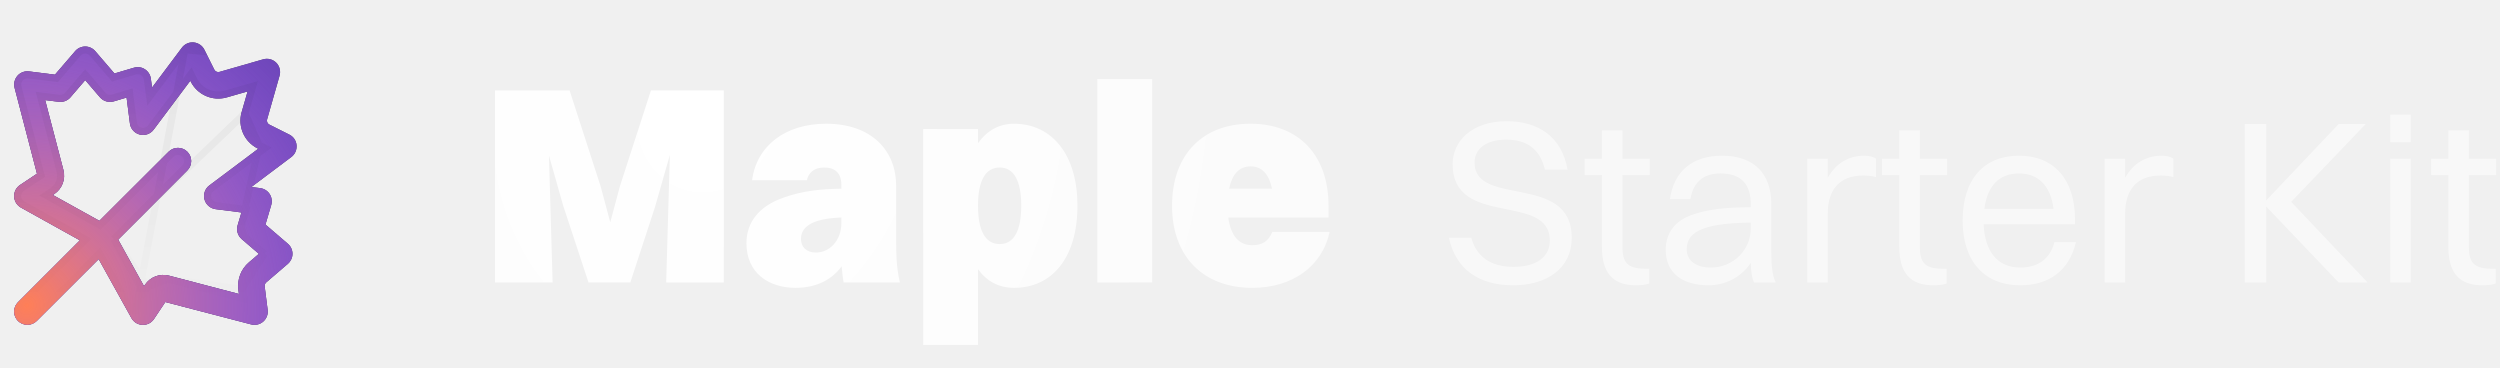
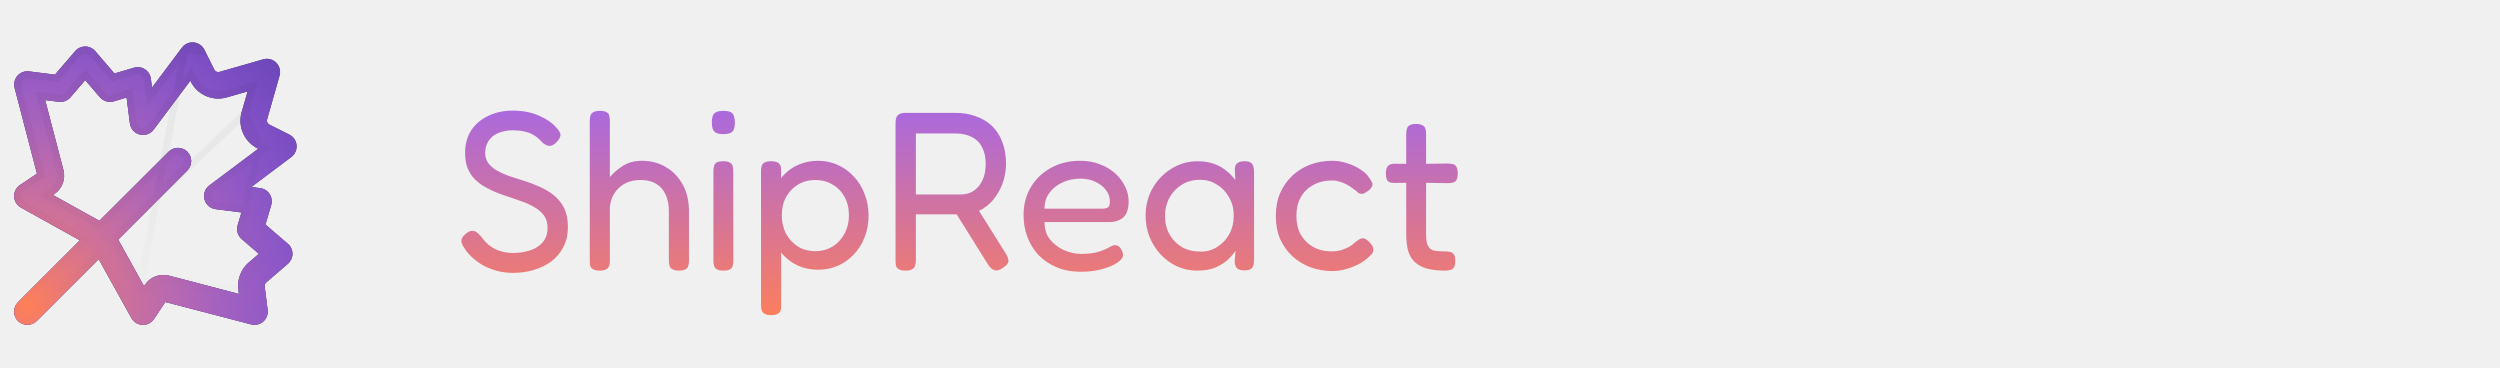
<svg xmlns="http://www.w3.org/2000/svg" width="177" height="26" viewBox="0 0 177 26" fill="none">
  <path d="M14.47 3.52C14.325 3.231 14.04 3.036 13.716 3.004C13.392 2.973 13.076 3.114 12.88 3.375L10.763 6.203L10.681 5.574C10.646 5.301 10.494 5.059 10.263 4.907C10.033 4.754 9.748 4.715 9.486 4.793L8.103 5.203L6.744 3.621C6.564 3.414 6.306 3.293 6.033 3.293C5.76 3.293 5.498 3.414 5.322 3.621L3.892 5.285L2.057 5.055C1.748 5.016 1.439 5.133 1.236 5.367C1.033 5.602 0.955 5.918 1.033 6.219L2.619 12.297L1.42 13.098C1.146 13.277 0.99 13.59 1.002 13.914C1.014 14.238 1.197 14.535 1.482 14.695L5.658 17.015L1.275 21.398C0.908 21.765 0.908 22.359 1.275 22.722C1.643 23.085 2.236 23.089 2.6 22.722L6.986 18.343L9.306 22.519C9.466 22.804 9.759 22.988 10.087 22.999C10.415 23.011 10.724 22.855 10.904 22.581L11.704 21.382L17.782 22.968C18.083 23.046 18.403 22.972 18.638 22.765C18.872 22.558 18.989 22.253 18.95 21.945L18.739 20.273C18.728 20.168 18.767 20.066 18.845 19.996L20.38 18.679C20.587 18.5 20.708 18.242 20.708 17.968C20.708 17.695 20.587 17.433 20.38 17.258L18.794 15.898L19.204 14.515C19.282 14.25 19.239 13.969 19.091 13.738C18.942 13.508 18.696 13.355 18.423 13.32L17.798 13.238L20.626 11.117C20.888 10.922 21.024 10.605 20.997 10.281C20.97 9.957 20.774 9.672 20.481 9.527L19.071 8.82C18.939 8.754 18.868 8.598 18.911 8.453L19.794 5.36C19.888 5.032 19.798 4.68 19.556 4.438C19.314 4.196 18.962 4.106 18.634 4.2L15.54 5.09C15.396 5.133 15.243 5.063 15.173 4.93L14.47 3.52ZM8.365 16.965L13.263 12.066C13.63 11.699 13.63 11.105 13.263 10.742C12.896 10.379 12.302 10.375 11.939 10.742L7.037 15.636L3.74 13.805L3.846 13.734C4.4 13.363 4.658 12.684 4.49 12.039L3.197 7.086L4.162 7.207C4.474 7.246 4.787 7.125 4.99 6.887L6.033 5.672L7.076 6.887C7.318 7.168 7.701 7.281 8.056 7.176L8.962 6.906L9.197 8.734C9.244 9.113 9.517 9.426 9.888 9.524C10.259 9.621 10.65 9.484 10.877 9.18L13.474 5.715L13.501 5.77C13.97 6.711 15.044 7.184 16.056 6.895L17.529 6.473L17.107 7.945C16.818 8.957 17.29 10.031 18.232 10.504L18.286 10.531L14.822 13.129C14.517 13.359 14.38 13.75 14.478 14.117C14.575 14.484 14.888 14.758 15.267 14.808L17.095 15.043L16.825 15.949C16.72 16.304 16.833 16.687 17.114 16.929L18.329 17.972L17.622 18.578C17.064 19.054 16.782 19.781 16.876 20.511L16.915 20.812L11.962 19.515C11.318 19.347 10.638 19.605 10.267 20.16L10.197 20.265L8.365 16.965Z" fill="#0D001D" />
-   <path d="M14.47 3.52C14.325 3.231 14.04 3.036 13.716 3.004C13.392 2.973 13.076 3.114 12.88 3.375L10.763 6.203L10.681 5.574C10.646 5.301 10.494 5.059 10.263 4.907C10.033 4.754 9.748 4.715 9.486 4.793L8.103 5.203L6.744 3.621C6.564 3.414 6.306 3.293 6.033 3.293C5.76 3.293 5.498 3.414 5.322 3.621L3.892 5.285L2.057 5.055C1.748 5.016 1.439 5.133 1.236 5.367C1.033 5.602 0.955 5.918 1.033 6.219L2.619 12.297L1.42 13.098C1.146 13.277 0.99 13.59 1.002 13.914C1.014 14.238 1.197 14.535 1.482 14.695L5.658 17.015L1.275 21.398C0.908 21.765 0.908 22.359 1.275 22.722C1.643 23.085 2.236 23.089 2.6 22.722L6.986 18.343L9.306 22.519C9.466 22.804 9.759 22.988 10.087 22.999C10.415 23.011 10.724 22.855 10.904 22.581L11.704 21.382L17.782 22.968C18.083 23.046 18.403 22.972 18.638 22.765C18.872 22.558 18.989 22.253 18.95 21.945L18.739 20.273C18.728 20.168 18.767 20.066 18.845 19.996L20.38 18.679C20.587 18.5 20.708 18.242 20.708 17.968C20.708 17.695 20.587 17.433 20.38 17.258L18.794 15.898L19.204 14.515C19.282 14.25 19.239 13.969 19.091 13.738C18.942 13.508 18.696 13.355 18.423 13.32L17.798 13.238L20.626 11.117C20.888 10.922 21.024 10.605 20.997 10.281C20.97 9.957 20.774 9.672 20.481 9.527L19.071 8.82C18.939 8.754 18.868 8.598 18.911 8.453L19.794 5.36C19.888 5.032 19.798 4.68 19.556 4.438C19.314 4.196 18.962 4.106 18.634 4.2L15.54 5.09C15.396 5.133 15.243 5.063 15.173 4.93L14.47 3.52ZM8.365 16.965L13.263 12.066C13.63 11.699 13.63 11.105 13.263 10.742C12.896 10.379 12.302 10.375 11.939 10.742L7.037 15.636L3.74 13.805L3.846 13.734C4.4 13.363 4.658 12.684 4.49 12.039L3.197 7.086L4.162 7.207C4.474 7.246 4.787 7.125 4.99 6.887L6.033 5.672L7.076 6.887C7.318 7.168 7.701 7.281 8.056 7.176L8.962 6.906L9.197 8.734C9.244 9.113 9.517 9.426 9.888 9.524C10.259 9.621 10.65 9.484 10.877 9.18L13.474 5.715L13.501 5.77C13.97 6.711 15.044 7.184 16.056 6.895L17.529 6.473L17.107 7.945C16.818 8.957 17.29 10.031 18.232 10.504L18.286 10.531L14.822 13.129C14.517 13.359 14.38 13.75 14.478 14.117C14.575 14.484 14.888 14.758 15.267 14.808L17.095 15.043L16.825 15.949C16.72 16.304 16.833 16.687 17.114 16.929L18.329 17.972L17.622 18.578C17.064 19.054 16.782 19.781 16.876 20.511L16.915 20.812L11.962 19.515C11.318 19.347 10.638 19.605 10.267 20.16L10.197 20.265L8.365 16.965Z" fill="url(#paint0_radial_64_2)" />
-   <path d="M14.47 3.52C14.325 3.231 14.04 3.036 13.716 3.004C13.392 2.973 13.076 3.114 12.88 3.375L10.763 6.203L10.681 5.574C10.646 5.301 10.494 5.059 10.263 4.907C10.033 4.754 9.748 4.715 9.486 4.793L8.103 5.203L6.744 3.621C6.564 3.414 6.306 3.293 6.033 3.293C5.76 3.293 5.498 3.414 5.322 3.621L3.892 5.285L2.057 5.055C1.748 5.016 1.439 5.133 1.236 5.367C1.033 5.602 0.955 5.918 1.033 6.219L2.619 12.297L1.42 13.098C1.146 13.277 0.99 13.59 1.002 13.914C1.014 14.238 1.197 14.535 1.482 14.695L5.658 17.015L1.275 21.398C0.908 21.765 0.908 22.359 1.275 22.722C1.643 23.085 2.236 23.089 2.6 22.722L6.986 18.343L9.306 22.519C9.466 22.804 9.759 22.988 10.087 22.999C10.415 23.011 10.724 22.855 10.904 22.581L11.704 21.382L17.782 22.968C18.083 23.046 18.403 22.972 18.638 22.765C18.872 22.558 18.989 22.253 18.95 21.945L18.739 20.273C18.728 20.168 18.767 20.066 18.845 19.996L20.38 18.679C20.587 18.5 20.708 18.242 20.708 17.968C20.708 17.695 20.587 17.433 20.38 17.258L18.794 15.898L19.204 14.515C19.282 14.25 19.239 13.969 19.091 13.738C18.942 13.508 18.696 13.355 18.423 13.32L17.798 13.238L20.626 11.117C20.888 10.922 21.024 10.605 20.997 10.281C20.97 9.957 20.774 9.672 20.481 9.527L19.071 8.82C18.939 8.754 18.868 8.598 18.911 8.453L19.794 5.36C19.888 5.032 19.798 4.68 19.556 4.438C19.314 4.196 18.962 4.106 18.634 4.2L15.54 5.09C15.396 5.133 15.243 5.063 15.173 4.93L14.47 3.52ZM8.365 16.965L13.263 12.066C13.63 11.699 13.63 11.105 13.263 10.742C12.896 10.379 12.302 10.375 11.939 10.742L7.037 15.636L3.74 13.805L3.846 13.734C4.4 13.363 4.658 12.684 4.49 12.039L3.197 7.086L4.162 7.207C4.474 7.246 4.787 7.125 4.99 6.887L6.033 5.672L7.076 6.887C7.318 7.168 7.701 7.281 8.056 7.176L8.962 6.906L9.197 8.734C9.244 9.113 9.517 9.426 9.888 9.524C10.259 9.621 10.65 9.484 10.877 9.18L13.474 5.715L13.501 5.77C13.97 6.711 15.044 7.184 16.056 6.895L17.529 6.473L17.107 7.945C16.818 8.957 17.29 10.031 18.232 10.504L18.286 10.531L14.822 13.129C14.517 13.359 14.38 13.75 14.478 14.117C14.575 14.484 14.888 14.758 15.267 14.808L17.095 15.043L16.825 15.949C16.72 16.304 16.833 16.687 17.114 16.929L18.329 17.972L17.622 18.578C17.064 19.054 16.782 19.781 16.876 20.511L16.915 20.812L11.962 19.515C11.318 19.347 10.638 19.605 10.267 20.16L10.197 20.265L8.365 16.965Z" fill="url(#paint1_radial_64_2)" />
-   <path d="M13.081 3.525L13.08 3.525L10.963 6.353L10.595 6.845L10.515 6.236L10.433 5.607L10.433 5.606C10.407 5.406 10.296 5.228 10.125 5.115C9.958 5.005 9.75 4.975 9.557 5.033L9.557 5.033L8.174 5.443L8.019 5.489L7.914 5.366L6.555 3.785C6.555 3.785 6.555 3.785 6.555 3.785C6.421 3.631 6.231 3.543 6.033 3.543C5.833 3.543 5.641 3.632 5.513 3.783L5.512 3.784L5.512 3.784L4.082 5.448L3.995 5.55L3.861 5.533L2.025 5.303L2.025 5.303C1.799 5.274 1.573 5.36 1.425 5.531C1.274 5.705 1.218 5.937 1.275 6.156C1.275 6.156 1.275 6.156 1.275 6.156L2.861 12.234L2.906 12.406L2.758 12.505L1.559 13.305L1.557 13.306C1.359 13.437 1.243 13.666 1.252 13.905C1.26 14.14 1.394 14.358 1.604 14.477C1.605 14.477 1.605 14.477 1.605 14.477L5.779 16.797L6.069 16.958L5.835 17.192L1.452 21.575C1.182 21.845 1.183 22.279 1.451 22.544C1.723 22.813 2.158 22.813 2.422 22.546L2.423 22.545L6.809 18.166L7.044 17.933L7.205 18.222L9.524 22.396C9.524 22.397 9.524 22.397 9.524 22.397L13.081 3.525ZM13.081 3.525C13.224 3.333 13.455 3.23 13.692 3.253C13.931 3.276 14.14 3.42 14.246 3.631L13.081 3.525ZM8.055 16.921L8.188 16.788L13.086 11.89C13.356 11.62 13.355 11.185 13.087 10.92C12.816 10.651 12.38 10.652 12.117 10.918L12.116 10.919L7.213 15.813L7.08 15.947L6.915 15.855L3.619 14.023L3.26 13.824L3.601 13.597L3.707 13.526C4.173 13.214 4.389 12.644 4.248 12.102L2.955 7.149L2.862 6.792L3.228 6.838L4.193 6.959C4.193 6.959 4.193 6.959 4.193 6.959C4.422 6.988 4.652 6.899 4.8 6.725L4.8 6.724L5.843 5.509L6.033 5.288L6.223 5.509L7.265 6.724C7.265 6.724 7.265 6.724 7.266 6.724C7.444 6.931 7.725 7.014 7.985 6.936C7.985 6.936 7.985 6.936 7.985 6.936L8.891 6.667L9.173 6.583L9.21 6.875L9.445 8.703L9.445 8.704C9.479 8.981 9.679 9.21 9.952 9.282C10.225 9.354 10.511 9.253 10.676 9.031L10.676 9.03L13.274 5.565L13.517 5.241L13.698 5.603L13.725 5.658L13.725 5.658C14.14 6.492 15.091 6.91 15.987 6.654L17.46 6.233L17.893 6.108L17.769 6.542L17.347 8.014L8.055 16.921ZM8.055 16.921L8.146 17.086L9.978 20.387L10.177 20.745L10.405 20.404L10.475 20.299M8.055 16.921L10.475 20.299M10.475 20.299L10.475 20.298C10.787 19.832 11.358 19.616 11.899 19.757L10.475 20.299ZM18.344 10.28L18.398 10.308L18.76 10.489L18.436 10.731L14.972 13.328C14.972 13.328 14.972 13.328 14.972 13.328C14.748 13.498 14.648 13.785 14.719 14.053C14.791 14.321 15.02 14.523 15.299 14.56C15.3 14.56 15.3 14.561 15.3 14.561L17.127 14.795L17.418 14.832L17.334 15.114L17.065 16.02L18.344 10.28ZM18.344 10.28C17.509 9.862 17.091 8.91 17.347 8.014L18.344 10.28ZM18.713 17.973L18.492 18.162L17.785 18.768L17.785 18.768C17.29 19.19 17.041 19.832 17.124 20.479L18.713 17.973ZM18.713 17.973L18.492 17.783M18.713 17.973L18.492 17.783M18.492 17.783L17.278 16.74C17.277 16.74 17.277 16.74 17.277 16.74M18.492 17.783L17.277 16.74M17.277 16.74C17.07 16.561 16.988 16.281 17.065 16.02L17.277 16.74ZM11.899 19.757L16.852 21.054L17.211 21.148L17.163 20.78L17.124 20.479L11.899 19.757Z" stroke="url(#paint2_linear_64_2)" stroke-opacity="0.05" stroke-width="0.5" />
-   <path d="M35.046 20V6.4H40.326L42.526 13.2L43.206 15.74L43.886 13.2L46.086 6.4H51.246V20H47.166L47.426 10.98L46.366 14.68L44.626 20H41.666L39.886 14.6L38.866 11.02L39.126 20H35.046ZM57.129 12.76H53.249C53.569 10.3 55.629 8.76 58.489 8.76C61.709 8.76 63.449 10.66 63.449 13.16V17.26C63.449 18.76 63.589 19.46 63.709 20H59.729C59.669 19.7 59.629 19.32 59.589 18.86C58.789 19.94 57.609 20.38 56.329 20.38C54.409 20.38 52.849 19.32 52.849 17.22C52.849 15.76 53.709 14.6 55.509 13.98C56.869 13.5 58.149 13.38 59.569 13.36V13.1C59.569 12.26 59.129 11.86 58.349 11.86C57.609 11.86 57.229 12.26 57.129 12.76ZM56.709 16.92C56.709 17.48 57.089 17.88 57.769 17.88C58.729 17.88 59.569 17.04 59.569 15.78V15.4C57.349 15.48 56.709 16.14 56.709 16.92ZM69.243 24.42H65.363V9.14H69.243V10.14C69.883 9.24 70.743 8.76 71.783 8.76C74.523 8.76 76.283 11 76.283 14.56C76.283 18.26 74.483 20.38 71.783 20.38C70.723 20.38 69.863 19.92 69.243 19.06V24.42ZM70.783 11.86C69.763 11.86 69.243 12.8 69.243 14.56C69.243 16.34 69.763 17.28 70.783 17.28C71.783 17.28 72.303 16.34 72.303 14.56C72.303 12.8 71.783 11.86 70.783 11.86ZM77.692 20V5.6H81.572V20H77.692ZM94.14 16.42C93.6 18.9 91.46 20.38 88.66 20.38C85.18 20.38 82.98 18.14 82.98 14.58C82.98 10.88 85.2 8.76 88.54 8.76C91.92 8.76 94.06 10.96 94.06 14.56V15.4H86.96C87.14 16.68 87.7 17.36 88.66 17.36C89.38 17.36 89.8 17.08 90.08 16.42H94.14ZM88.54 11.78C87.74 11.78 87.24 12.32 87.02 13.36H90.06C89.84 12.32 89.34 11.78 88.54 11.78Z" fill="url(#paint3_radial_64_2)" />
-   <path d="M104.398 11.519C104.398 14.687 111.279 12.229 111.279 16.832C111.279 18.994 109.53 20.198 107.137 20.198C104.728 20.198 103.078 19.093 102.583 16.832H104.167C104.53 18.169 105.537 18.895 107.154 18.895C108.837 18.895 109.728 18.152 109.728 17.03C109.728 13.598 102.847 16.155 102.847 11.618C102.847 10.001 104.2 8.582 106.675 8.582C108.837 8.582 110.569 9.621 110.982 12.014H109.381C109.035 10.529 108.078 9.886 106.642 9.886C105.223 9.886 104.398 10.529 104.398 11.519ZM113.416 17.476V12.393H112.195V11.239H113.416V9.226H114.868V11.239H116.799V12.393H114.868V17.476C114.868 18.532 115.182 19.026 116.469 19.026H116.766V20.066C116.601 20.148 116.238 20.198 115.825 20.198C114.192 20.198 113.416 19.323 113.416 17.476ZM119.683 14.093H118.231C118.511 12.162 119.782 11.024 121.927 11.024C124.27 11.024 125.408 12.393 125.408 14.44V17.888C125.408 18.895 125.491 19.521 125.722 20H124.187C124.022 19.654 123.973 19.142 123.956 18.614C123.214 19.72 122.026 20.198 120.97 20.198C119.155 20.198 117.934 19.357 117.934 17.69C117.934 16.485 118.594 15.611 119.881 15.182C121.069 14.786 122.273 14.687 123.956 14.671V14.473C123.956 13.053 123.296 12.278 121.795 12.278C120.541 12.278 119.864 12.971 119.683 14.093ZM119.419 17.657C119.419 18.465 120.095 18.944 121.118 18.944C122.735 18.944 123.956 17.674 123.956 16.172V15.759C120.227 15.793 119.419 16.584 119.419 17.657ZM127.954 20V11.239H129.406V12.591C130 11.519 130.94 11.024 131.996 11.024C132.343 11.024 132.656 11.107 132.821 11.239V12.542C132.574 12.46 132.26 12.427 131.914 12.427C130.165 12.427 129.406 13.515 129.406 15.1V20H127.954ZM134.472 17.476V12.393H133.251V11.239H134.472V9.226H135.924V11.239H137.854V12.393H135.924V17.476C135.924 18.532 136.237 19.026 137.524 19.026H137.821V20.066C137.656 20.148 137.293 20.198 136.881 20.198C135.247 20.198 134.472 19.323 134.472 17.476ZM146.975 17.145C146.497 19.192 145.028 20.198 143.032 20.198C140.491 20.198 138.956 18.482 138.956 15.627C138.956 12.658 140.491 11.024 142.949 11.024C145.424 11.024 146.909 12.723 146.909 15.512V15.875H140.441C140.524 17.838 141.448 18.944 143.032 18.944C144.269 18.944 145.144 18.35 145.457 17.145H146.975ZM142.949 12.278C141.547 12.278 140.705 13.152 140.491 14.786H145.391C145.193 13.169 144.319 12.278 142.949 12.278ZM149.009 20V11.239H150.461V12.591C151.055 11.519 151.996 11.024 153.052 11.024C153.398 11.024 153.712 11.107 153.877 11.239V12.542C153.629 12.46 153.316 12.427 152.969 12.427C151.22 12.427 150.461 13.515 150.461 15.1V20H149.009ZM158.93 20V8.78H160.448V14.192L165.579 8.78H167.493L162.213 14.291L167.625 20H165.579L160.448 14.621V20H158.93ZM169.227 10.067V8.12H170.679V10.067H169.227ZM169.227 20V11.239H170.679V20H169.227ZM173.344 17.476V12.393H172.123V11.239H173.344V9.226H174.796V11.239H176.727V12.393H174.796V17.476C174.796 18.532 175.11 19.026 176.397 19.026H176.694V20.066C176.529 20.148 176.166 20.198 175.753 20.198C174.12 20.198 173.344 19.323 173.344 17.476Z" fill="white" fill-opacity="0.55" />
+   <path d="M14.47 3.52C14.325 3.231 14.04 3.036 13.716 3.004C13.392 2.973 13.076 3.114 12.88 3.375L10.763 6.203L10.681 5.574C10.646 5.301 10.494 5.059 10.263 4.907C10.033 4.754 9.748 4.715 9.486 4.793L8.103 5.203L6.744 3.621C6.564 3.414 6.306 3.293 6.033 3.293C5.76 3.293 5.498 3.414 5.322 3.621L3.892 5.285L2.057 5.055C1.748 5.016 1.439 5.133 1.236 5.367C1.033 5.602 0.955 5.918 1.033 6.219L2.619 12.297L1.42 13.098C1.146 13.277 0.99 13.59 1.002 13.914C1.014 14.238 1.197 14.535 1.482 14.695L5.658 17.015L1.275 21.398C0.908 21.765 0.908 22.359 1.275 22.722C1.643 23.085 2.236 23.089 2.6 22.722L6.986 18.343L9.306 22.519C9.466 22.804 9.759 22.988 10.087 22.999C10.415 23.011 10.724 22.855 10.904 22.581L11.704 21.382L17.782 22.968C18.083 23.046 18.403 22.972 18.638 22.765C18.872 22.558 18.989 22.253 18.95 21.945L18.739 20.273C18.728 20.168 18.767 20.066 18.845 19.996L20.38 18.679C20.587 18.5 20.708 18.242 20.708 17.968C20.708 17.695 20.587 17.433 20.38 17.258L18.794 15.898L19.204 14.515C19.282 14.25 19.239 13.969 19.091 13.738C18.942 13.508 18.696 13.355 18.423 13.32L17.798 13.238L20.626 11.117C20.888 10.922 21.024 10.605 20.997 10.281C20.97 9.957 20.774 9.672 20.481 9.527L19.071 8.82C18.939 8.754 18.868 8.598 18.911 8.453L19.794 5.36C19.888 5.032 19.798 4.68 19.556 4.438C19.314 4.196 18.962 4.106 18.634 4.2L15.54 5.09C15.396 5.133 15.243 5.063 15.173 4.93L14.47 3.52ZM8.365 16.965L13.263 12.066C13.63 11.699 13.63 11.105 13.263 10.742C12.896 10.379 12.302 10.375 11.939 10.742L7.037 15.636L3.74 13.805L3.846 13.734C4.4 13.363 4.658 12.684 4.49 12.039L3.197 7.086L4.162 7.207C4.474 7.246 4.787 7.125 4.99 6.887L6.033 5.672L7.076 6.887C7.318 7.168 7.701 7.281 8.056 7.176L8.962 6.906L9.197 8.734C9.244 9.113 9.517 9.426 9.888 9.524C10.259 9.621 10.65 9.484 10.877 9.18L13.474 5.715L13.501 5.77C13.97 6.711 15.044 7.184 16.056 6.895L17.529 6.473L17.107 7.945C16.818 8.957 17.29 10.031 18.232 10.504L18.286 10.531L14.822 13.129C14.517 13.359 14.38 13.75 14.478 14.117C14.575 14.484 14.888 14.758 15.267 14.808L17.095 15.043L16.825 15.949C16.72 16.304 16.833 16.687 17.114 16.929L18.329 17.972L17.622 18.578C17.064 19.054 16.782 19.781 16.876 20.511L16.915 20.812L11.962 19.515C11.318 19.347 10.638 19.605 10.267 20.16L10.197 20.265L8.365 16.965Z" fill="url(#paint0_radial_3_15)" />
+   <path d="M14.47 3.52C14.325 3.231 14.04 3.036 13.716 3.004C13.392 2.973 13.076 3.114 12.88 3.375L10.763 6.203L10.681 5.574C10.646 5.301 10.494 5.059 10.263 4.907C10.033 4.754 9.748 4.715 9.486 4.793L8.103 5.203L6.744 3.621C6.564 3.414 6.306 3.293 6.033 3.293C5.76 3.293 5.498 3.414 5.322 3.621L3.892 5.285L2.057 5.055C1.748 5.016 1.439 5.133 1.236 5.367C1.033 5.602 0.955 5.918 1.033 6.219L2.619 12.297L1.42 13.098C1.146 13.277 0.99 13.59 1.002 13.914C1.014 14.238 1.197 14.535 1.482 14.695L5.658 17.015L1.275 21.398C0.908 21.765 0.908 22.359 1.275 22.722C1.643 23.085 2.236 23.089 2.6 22.722L6.986 18.343L9.306 22.519C9.466 22.804 9.759 22.988 10.087 22.999C10.415 23.011 10.724 22.855 10.904 22.581L11.704 21.382L17.782 22.968C18.083 23.046 18.403 22.972 18.638 22.765C18.872 22.558 18.989 22.253 18.95 21.945L18.739 20.273C18.728 20.168 18.767 20.066 18.845 19.996L20.38 18.679C20.587 18.5 20.708 18.242 20.708 17.968C20.708 17.695 20.587 17.433 20.38 17.258L18.794 15.898L19.204 14.515C19.282 14.25 19.239 13.969 19.091 13.738C18.942 13.508 18.696 13.355 18.423 13.32L17.798 13.238L20.626 11.117C20.888 10.922 21.024 10.605 20.997 10.281C20.97 9.957 20.774 9.672 20.481 9.527L19.071 8.82C18.939 8.754 18.868 8.598 18.911 8.453L19.794 5.36C19.888 5.032 19.798 4.68 19.556 4.438C19.314 4.196 18.962 4.106 18.634 4.2L15.54 5.09C15.396 5.133 15.243 5.063 15.173 4.93L14.47 3.52ZM8.365 16.965L13.263 12.066C13.63 11.699 13.63 11.105 13.263 10.742C12.896 10.379 12.302 10.375 11.939 10.742L7.037 15.636L3.74 13.805L3.846 13.734C4.4 13.363 4.658 12.684 4.49 12.039L3.197 7.086L4.162 7.207C4.474 7.246 4.787 7.125 4.99 6.887L6.033 5.672L7.076 6.887C7.318 7.168 7.701 7.281 8.056 7.176L8.962 6.906L9.197 8.734C9.244 9.113 9.517 9.426 9.888 9.524C10.259 9.621 10.65 9.484 10.877 9.18L13.474 5.715L13.501 5.77C13.97 6.711 15.044 7.184 16.056 6.895L17.529 6.473L17.107 7.945C16.818 8.957 17.29 10.031 18.232 10.504L18.286 10.531L14.822 13.129C14.517 13.359 14.38 13.75 14.478 14.117C14.575 14.484 14.888 14.758 15.267 14.808L17.095 15.043L16.825 15.949C16.72 16.304 16.833 16.687 17.114 16.929L18.329 17.972L17.622 18.578C17.064 19.054 16.782 19.781 16.876 20.511L16.915 20.812L11.962 19.515C11.318 19.347 10.638 19.605 10.267 20.16L10.197 20.265L8.365 16.965Z" fill="url(#paint1_radial_3_15)" />
+   <path d="M13.081 3.525L10.963 6.353L10.595 6.845L10.515 6.236L10.433 5.607C10.408 5.406 10.296 5.228 10.125 5.115C9.958 5.005 9.75 4.975 9.557 5.033L8.174 5.443L8.019 5.489L7.914 5.366L6.555 3.785M13.081 3.525L9.524 22.396M13.081 3.525C13.224 3.333 13.455 3.23 13.692 3.253C13.931 3.276 14.14 3.42 14.246 3.631L13.081 3.525ZM6.555 3.785C6.555 3.785 6.555 3.785 6.555 3.785ZM6.555 3.785C6.421 3.632 6.231 3.543 6.033 3.543C5.833 3.543 5.641 3.632 5.513 3.783L5.512 3.784L4.082 5.448L3.995 5.55L3.861 5.533L2.025 5.303C1.799 5.274 1.573 5.36 1.425 5.531C1.274 5.705 1.218 5.937 1.275 6.156M1.275 6.156C1.275 6.156 1.275 6.156 1.275 6.156ZM1.275 6.156L2.861 12.234L2.906 12.406L2.758 12.505L1.559 13.305L1.557 13.306C1.359 13.437 1.243 13.666 1.252 13.905C1.26 14.14 1.394 14.358 1.604 14.477M1.604 14.477C1.605 14.477 1.604 14.477 1.604 14.477ZM1.604 14.477L5.779 16.797L6.069 16.958L5.835 17.192L1.452 21.575C1.182 21.845 1.183 22.279 1.451 22.544C1.723 22.813 2.158 22.813 2.422 22.546L2.423 22.545L6.809 18.166L7.044 17.933L7.205 18.222L9.524 22.396M9.524 22.396C9.524 22.397 9.524 22.396 9.524 22.396ZM8.055 16.921L8.188 16.788L13.086 11.89C13.356 11.62 13.355 11.185 13.087 10.92C12.816 10.651 12.38 10.652 12.117 10.918L12.116 10.919L7.213 15.813L7.08 15.947L6.915 15.855L3.619 14.023L3.26 13.824L3.601 13.597L3.707 13.526C4.173 13.214 4.389 12.644 4.248 12.102L2.955 7.149L2.862 6.792L3.228 6.838L4.193 6.959M8.055 16.921L17.347 8.014M8.055 16.921L8.146 17.086L9.978 20.387L10.177 20.745L10.405 20.404L10.475 20.299M8.055 16.921L10.475 20.299M4.193 6.959C4.193 6.959 4.193 6.959 4.193 6.959ZM4.193 6.959C4.422 6.988 4.652 6.899 4.8 6.725L5.843 5.509L6.033 5.288L6.223 5.509L7.265 6.724M7.265 6.724C7.265 6.724 7.265 6.724 7.265 6.724ZM7.265 6.724C7.444 6.931 7.725 7.014 7.985 6.936M7.985 6.936C7.985 6.936 7.985 6.936 7.985 6.936ZM7.985 6.936L8.891 6.667L9.173 6.583L9.21 6.875L9.445 8.703L9.445 8.704C9.479 8.981 9.679 9.21 9.952 9.282C10.225 9.354 10.511 9.253 10.676 9.031L13.274 5.565L13.517 5.241L13.698 5.603L13.725 5.658C14.14 6.491 15.091 6.91 15.987 6.654L17.46 6.233L17.893 6.108L17.769 6.542L17.347 8.014M17.347 8.014C17.091 8.91 17.509 9.862 18.344 10.28M17.347 8.014L18.344 10.28M10.475 20.299C10.787 19.833 11.358 19.616 11.899 19.757M10.475 20.299L11.899 19.757M11.899 19.757L16.852 21.054L17.211 21.148L17.163 20.78L17.124 20.479M11.899 19.757L17.124 20.479M18.344 10.28L18.398 10.308L18.76 10.489L18.436 10.731L14.972 13.328M18.344 10.28L17.065 16.02M14.972 13.328C14.972 13.328 14.973 13.328 14.972 13.328ZM14.972 13.328C14.748 13.498 14.648 13.785 14.719 14.053C14.791 14.321 15.02 14.523 15.299 14.56M15.299 14.56C15.3 14.56 15.299 14.56 15.299 14.56ZM15.299 14.56L17.127 14.795L17.418 14.832L17.334 15.114L17.065 16.02M17.065 16.02C16.988 16.281 17.071 16.562 17.278 16.74M17.065 16.02L17.278 16.74M18.713 17.973L18.492 18.162L17.785 18.768C17.291 19.189 17.041 19.832 17.124 20.479M18.713 17.973L17.124 20.479M18.713 17.973L18.492 17.783L17.278 16.74M17.278 16.74C17.277 16.74 17.278 16.74 17.278 16.74Z" stroke="url(#paint2_linear_3_15)" stroke-opacity="0.05" stroke-width="0.5" />
+   <path d="M36.336 19.32C35.931 19.32 35.547 19.272 35.184 19.176C34.832 19.08 34.507 18.952 34.208 18.792C33.92 18.621 33.664 18.435 33.44 18.232C33.216 18.029 33.04 17.827 32.912 17.624C32.795 17.453 32.72 17.315 32.688 17.208C32.656 17.091 32.661 16.979 32.704 16.872C32.757 16.765 32.859 16.648 33.008 16.52C33.179 16.392 33.328 16.333 33.456 16.344C33.584 16.344 33.701 16.392 33.808 16.488C33.925 16.584 34.043 16.712 34.16 16.872C34.427 17.235 34.752 17.501 35.136 17.672C35.52 17.832 35.899 17.912 36.272 17.912C36.752 17.912 37.179 17.848 37.552 17.72C37.925 17.592 38.219 17.4 38.432 17.144C38.656 16.877 38.768 16.536 38.768 16.12C38.768 15.779 38.683 15.491 38.512 15.256C38.341 15.021 38.112 14.824 37.824 14.664C37.536 14.493 37.216 14.349 36.864 14.232C36.512 14.104 36.155 13.981 35.792 13.864C35.504 13.768 35.221 13.661 34.944 13.544C34.667 13.416 34.405 13.277 34.16 13.128C33.915 12.968 33.696 12.781 33.504 12.568C33.323 12.355 33.179 12.104 33.072 11.816C32.976 11.528 32.928 11.192 32.928 10.808C32.928 10.221 33.067 9.704 33.344 9.256C33.632 8.808 34.032 8.461 34.544 8.216C35.056 7.96 35.648 7.832 36.32 7.832C36.715 7.832 37.077 7.869 37.408 7.944C37.739 8.019 38.032 8.12 38.288 8.248C38.544 8.365 38.763 8.493 38.944 8.632C39.125 8.76 39.264 8.883 39.36 9C39.552 9.203 39.659 9.373 39.68 9.512C39.701 9.651 39.621 9.821 39.44 10.024C39.269 10.216 39.104 10.317 38.944 10.328C38.784 10.339 38.608 10.264 38.416 10.104C38.213 9.869 38 9.688 37.776 9.56C37.563 9.432 37.333 9.347 37.088 9.304C36.853 9.251 36.592 9.224 36.304 9.224C36.027 9.224 35.765 9.261 35.52 9.336C35.285 9.4 35.077 9.501 34.896 9.64C34.725 9.779 34.592 9.949 34.496 10.152C34.4 10.344 34.352 10.568 34.352 10.824C34.352 11.112 34.427 11.357 34.576 11.56C34.736 11.763 34.944 11.939 35.2 12.088C35.456 12.227 35.744 12.355 36.064 12.472C36.384 12.579 36.72 12.685 37.072 12.792C37.456 12.909 37.835 13.053 38.208 13.224C38.581 13.384 38.917 13.587 39.216 13.832C39.515 14.067 39.755 14.365 39.936 14.728C40.117 15.091 40.208 15.539 40.208 16.072C40.208 16.605 40.101 17.075 39.888 17.48C39.685 17.885 39.403 18.227 39.04 18.504C38.677 18.771 38.261 18.973 37.792 19.112C37.333 19.251 36.848 19.32 36.336 19.32ZM42.459 19.16C42.257 19.16 42.102 19.128 41.995 19.064C41.889 19.011 41.819 18.931 41.787 18.824C41.766 18.707 41.755 18.573 41.755 18.424V8.568C41.755 8.419 41.771 8.291 41.803 8.184C41.835 8.077 41.905 7.997 42.011 7.944C42.118 7.88 42.273 7.848 42.475 7.848C42.689 7.848 42.843 7.88 42.939 7.944C43.046 7.997 43.11 8.077 43.131 8.184C43.163 8.291 43.179 8.424 43.179 8.584V12.536C43.435 12.237 43.745 11.971 44.107 11.736C44.481 11.501 44.934 11.384 45.467 11.384C46.097 11.384 46.657 11.533 47.147 11.832C47.649 12.12 48.043 12.531 48.331 13.064C48.63 13.597 48.779 14.232 48.779 14.968V18.44C48.779 18.589 48.763 18.717 48.731 18.824C48.699 18.931 48.635 19.011 48.539 19.064C48.443 19.128 48.289 19.16 48.075 19.16C47.873 19.16 47.718 19.128 47.611 19.064C47.505 19.011 47.435 18.931 47.403 18.824C47.371 18.707 47.355 18.573 47.355 18.424V14.952C47.355 14.504 47.281 14.115 47.131 13.784C46.982 13.453 46.758 13.197 46.459 13.016C46.171 12.835 45.803 12.744 45.355 12.744C44.747 12.744 44.246 12.92 43.851 13.272C43.467 13.613 43.243 14.072 43.179 14.648V18.44C43.179 18.589 43.163 18.717 43.131 18.824C43.099 18.931 43.03 19.011 42.923 19.064C42.827 19.128 42.673 19.16 42.459 19.16ZM51.214 19.16C51.011 19.16 50.856 19.128 50.75 19.064C50.654 19.011 50.59 18.931 50.558 18.824C50.526 18.717 50.51 18.589 50.51 18.44V12.12C50.51 11.971 50.526 11.843 50.558 11.736C50.59 11.629 50.654 11.549 50.75 11.496C50.856 11.443 51.017 11.416 51.23 11.416C51.432 11.416 51.582 11.448 51.678 11.512C51.774 11.565 51.838 11.645 51.87 11.752C51.902 11.859 51.918 11.992 51.918 12.152V18.456C51.918 18.605 51.902 18.733 51.87 18.84C51.838 18.947 51.769 19.027 51.662 19.08C51.566 19.133 51.416 19.16 51.214 19.16ZM51.214 9.496C50.979 9.496 50.803 9.464 50.686 9.4C50.569 9.325 50.489 9.224 50.446 9.096C50.414 8.968 50.398 8.819 50.398 8.648C50.398 8.477 50.419 8.333 50.462 8.216C50.505 8.088 50.584 7.997 50.702 7.944C50.819 7.88 50.995 7.848 51.23 7.848C51.454 7.848 51.624 7.88 51.742 7.944C51.859 8.008 51.934 8.104 51.966 8.232C52.008 8.36 52.03 8.509 52.03 8.68C52.03 8.851 52.008 9 51.966 9.128C51.934 9.245 51.859 9.336 51.742 9.4C51.624 9.464 51.449 9.496 51.214 9.496ZM57.928 19.096C57.405 19.096 56.931 19 56.504 18.808C56.077 18.616 55.715 18.349 55.416 18.008C55.117 17.656 54.883 17.245 54.712 16.776C54.552 16.307 54.477 15.789 54.488 15.224C54.488 14.669 54.568 14.157 54.728 13.688C54.888 13.219 55.117 12.813 55.416 12.472C55.725 12.12 56.088 11.853 56.504 11.672C56.931 11.48 57.405 11.384 57.928 11.384C58.419 11.384 58.877 11.48 59.304 11.672C59.741 11.864 60.12 12.136 60.44 12.488C60.771 12.829 61.027 13.24 61.208 13.72C61.4 14.2 61.496 14.717 61.496 15.272C61.496 15.827 61.4 16.339 61.208 16.808C61.027 17.277 60.771 17.683 60.44 18.024C60.12 18.365 59.741 18.632 59.304 18.824C58.877 19.005 58.419 19.096 57.928 19.096ZM54.6 22.312C54.397 22.312 54.243 22.28 54.136 22.216C54.04 22.163 53.971 22.083 53.928 21.976C53.896 21.869 53.88 21.741 53.88 21.592V12.136C53.88 11.987 53.896 11.859 53.928 11.752C53.96 11.645 54.024 11.565 54.12 11.512C54.227 11.448 54.381 11.416 54.584 11.416C54.819 11.416 54.989 11.453 55.096 11.528C55.213 11.603 55.283 11.736 55.304 11.928V21.576C55.315 21.725 55.304 21.853 55.272 21.96C55.24 22.077 55.171 22.163 55.064 22.216C54.968 22.28 54.813 22.312 54.6 22.312ZM57.72 17.784C58.168 17.784 58.573 17.677 58.936 17.464C59.299 17.24 59.581 16.936 59.784 16.552C59.997 16.168 60.104 15.731 60.104 15.24C60.104 14.739 59.997 14.301 59.784 13.928C59.581 13.555 59.299 13.267 58.936 13.064C58.584 12.851 58.179 12.744 57.72 12.744C57.272 12.744 56.867 12.851 56.504 13.064C56.152 13.277 55.869 13.571 55.656 13.944C55.453 14.317 55.352 14.749 55.352 15.24C55.352 15.731 55.453 16.168 55.656 16.552C55.869 16.936 56.152 17.24 56.504 17.464C56.867 17.677 57.272 17.784 57.72 17.784ZM64.108 19.16C63.905 19.16 63.75 19.128 63.644 19.064C63.537 19.011 63.468 18.931 63.435 18.824C63.414 18.707 63.404 18.573 63.404 18.424V8.696C63.404 8.557 63.419 8.44 63.452 8.344C63.494 8.237 63.563 8.152 63.66 8.088C63.766 8.024 63.921 7.992 64.124 7.992H67.659C68.182 7.992 68.657 8.072 69.084 8.232C69.521 8.381 69.9 8.605 70.219 8.904C70.54 9.203 70.785 9.581 70.956 10.04C71.137 10.488 71.228 11.011 71.228 11.608C71.228 11.981 71.169 12.371 71.052 12.776C70.934 13.171 70.753 13.544 70.507 13.896C70.273 14.248 69.969 14.541 69.596 14.776C69.222 15.011 68.769 15.144 68.236 15.176H64.844V18.44C64.844 18.589 64.822 18.717 64.779 18.824C64.748 18.931 64.678 19.011 64.572 19.064C64.475 19.128 64.321 19.16 64.108 19.16ZM70.972 18.984C70.748 19.133 70.555 19.181 70.395 19.128C70.246 19.075 70.102 18.947 69.963 18.744L67.403 14.648L68.987 14.408L71.195 17.928C71.302 18.099 71.366 18.243 71.388 18.36C71.419 18.477 71.398 18.584 71.323 18.68C71.26 18.776 71.142 18.877 70.972 18.984ZM64.844 13.768H68.011C68.257 13.768 68.486 13.725 68.7 13.64C68.913 13.544 69.1 13.405 69.26 13.224C69.419 13.043 69.547 12.819 69.644 12.552C69.74 12.285 69.787 11.965 69.787 11.592C69.787 11.133 69.702 10.744 69.531 10.424C69.371 10.104 69.132 9.864 68.811 9.704C68.492 9.533 68.097 9.448 67.627 9.448H64.844V13.768ZM76.515 19.24C75.875 19.24 75.305 19.133 74.803 18.92C74.302 18.707 73.875 18.419 73.523 18.056C73.182 17.683 72.921 17.256 72.739 16.776C72.558 16.296 72.467 15.779 72.467 15.224C72.467 14.488 72.638 13.832 72.979 13.256C73.321 12.68 73.79 12.227 74.387 11.896C74.995 11.555 75.689 11.384 76.467 11.384C77.001 11.384 77.475 11.469 77.891 11.64C78.318 11.8 78.681 12.019 78.979 12.296C79.278 12.573 79.507 12.883 79.667 13.224C79.827 13.565 79.907 13.907 79.907 14.248C79.907 14.792 79.779 15.176 79.523 15.4C79.267 15.613 78.953 15.72 78.579 15.72H73.955C73.945 16.189 74.067 16.595 74.323 16.936C74.59 17.267 74.921 17.523 75.315 17.704C75.721 17.885 76.126 17.976 76.531 17.976C76.83 17.976 77.086 17.96 77.299 17.928C77.513 17.896 77.699 17.853 77.859 17.8C78.019 17.747 78.158 17.693 78.275 17.64C78.393 17.587 78.494 17.533 78.579 17.48C78.675 17.427 78.766 17.389 78.851 17.368C78.947 17.347 79.038 17.357 79.123 17.4C79.219 17.432 79.294 17.501 79.347 17.608C79.411 17.693 79.454 17.773 79.475 17.848C79.497 17.923 79.507 18.003 79.507 18.088C79.507 18.237 79.379 18.403 79.123 18.584C78.867 18.765 78.51 18.92 78.051 19.048C77.603 19.176 77.091 19.24 76.515 19.24ZM73.955 14.776H77.971C78.174 14.776 78.323 14.749 78.419 14.696C78.526 14.643 78.579 14.499 78.579 14.264C78.579 13.965 78.489 13.699 78.307 13.464C78.126 13.219 77.875 13.021 77.555 12.872C77.246 12.723 76.889 12.648 76.483 12.648C76.014 12.648 75.582 12.744 75.187 12.936C74.803 13.117 74.499 13.368 74.275 13.688C74.051 14.008 73.945 14.371 73.955 14.776ZM88.1 19.144C87.865 19.144 87.695 19.096 87.588 19C87.492 18.904 87.433 18.755 87.412 18.552L87.476 17.752C87.369 17.923 87.204 18.12 86.98 18.344C86.756 18.557 86.463 18.749 86.1 18.92C85.737 19.08 85.295 19.16 84.772 19.16C84.26 19.16 83.78 19.059 83.332 18.856C82.895 18.653 82.505 18.371 82.164 18.008C81.833 17.645 81.572 17.229 81.38 16.76C81.199 16.291 81.108 15.789 81.108 15.256C81.108 14.733 81.199 14.243 81.38 13.784C81.572 13.315 81.839 12.904 82.18 12.552C82.521 12.2 82.911 11.923 83.348 11.72C83.796 11.517 84.271 11.416 84.772 11.416C85.241 11.416 85.641 11.48 85.972 11.608C86.303 11.725 86.585 11.885 86.82 12.088C87.065 12.28 87.279 12.499 87.46 12.744L87.428 12.072C87.417 11.837 87.465 11.672 87.572 11.576C87.689 11.469 87.871 11.416 88.116 11.416C88.319 11.416 88.463 11.448 88.548 11.512C88.644 11.576 88.708 11.667 88.74 11.784C88.772 11.901 88.788 12.045 88.788 12.216V18.392C88.788 18.541 88.772 18.675 88.74 18.792C88.708 18.909 88.644 18.995 88.548 19.048C88.452 19.112 88.303 19.144 88.1 19.144ZM85.012 17.816C85.439 17.816 85.828 17.704 86.18 17.48C86.543 17.256 86.825 16.957 87.028 16.584C87.241 16.2 87.348 15.763 87.348 15.272C87.348 14.771 87.236 14.333 87.012 13.96C86.799 13.576 86.511 13.277 86.148 13.064C85.796 12.84 85.407 12.728 84.98 12.728C84.479 12.728 84.041 12.845 83.668 13.08C83.305 13.304 83.017 13.608 82.804 13.992C82.591 14.376 82.484 14.813 82.484 15.304C82.484 15.784 82.591 16.216 82.804 16.6C83.017 16.973 83.311 17.272 83.684 17.496C84.068 17.709 84.511 17.816 85.012 17.816ZM94.344 19.192C93.789 19.192 93.266 19.101 92.775 18.92C92.296 18.739 91.869 18.477 91.496 18.136C91.133 17.795 90.845 17.389 90.632 16.92C90.429 16.44 90.328 15.896 90.328 15.288C90.328 14.68 90.429 14.141 90.632 13.672C90.845 13.192 91.133 12.781 91.496 12.44C91.858 12.099 92.279 11.837 92.76 11.656C93.25 11.475 93.767 11.384 94.311 11.384C94.674 11.384 95.031 11.443 95.383 11.56C95.736 11.667 96.045 11.811 96.311 11.992C96.589 12.163 96.786 12.344 96.903 12.536C97.01 12.675 97.085 12.792 97.127 12.888C97.181 12.973 97.186 13.075 97.144 13.192C97.101 13.277 97.042 13.357 96.968 13.432C96.893 13.496 96.818 13.549 96.743 13.592C96.552 13.741 96.359 13.763 96.168 13.656C96.05 13.539 95.917 13.432 95.767 13.336C95.629 13.229 95.48 13.133 95.32 13.048C95.159 12.963 94.994 12.899 94.823 12.856C94.663 12.803 94.493 12.776 94.311 12.776C93.81 12.776 93.368 12.883 92.984 13.096C92.6 13.299 92.301 13.592 92.088 13.976C91.885 14.349 91.784 14.787 91.784 15.288C91.784 15.789 91.885 16.227 92.088 16.6C92.301 16.973 92.594 17.267 92.968 17.48C93.352 17.693 93.789 17.8 94.279 17.8C94.504 17.8 94.717 17.773 94.919 17.72C95.133 17.656 95.33 17.576 95.511 17.48C95.693 17.373 95.842 17.261 95.96 17.144C96.066 17.069 96.157 17.005 96.231 16.952C96.306 16.899 96.397 16.872 96.504 16.872C96.589 16.872 96.68 16.909 96.775 16.984C96.871 17.048 96.973 17.149 97.079 17.288C97.165 17.384 97.213 17.485 97.224 17.592C97.245 17.699 97.229 17.8 97.175 17.896C97.122 17.992 97.037 18.088 96.919 18.184C96.749 18.355 96.519 18.52 96.231 18.68C95.954 18.829 95.65 18.952 95.32 19.048C94.989 19.144 94.663 19.192 94.344 19.192ZM102.312 19.16C101.811 19.16 101.384 19.112 101.032 19.016C100.691 18.92 100.408 18.771 100.184 18.568C99.96 18.365 99.8 18.104 99.704 17.784C99.608 17.453 99.56 17.048 99.56 16.568V9.496C99.56 9.347 99.576 9.219 99.608 9.112C99.64 9.005 99.704 8.925 99.8 8.872C99.896 8.808 100.046 8.776 100.248 8.776C100.451 8.776 100.606 8.808 100.712 8.872C100.819 8.925 100.888 9.005 100.92 9.112C100.952 9.208 100.968 9.331 100.968 9.48V16.568C100.968 16.845 100.99 17.069 101.032 17.24C101.086 17.4 101.16 17.523 101.256 17.608C101.363 17.693 101.502 17.747 101.672 17.768C101.843 17.789 102.051 17.8 102.296 17.8C102.467 17.8 102.606 17.816 102.712 17.848C102.819 17.88 102.899 17.944 102.952 18.04C103.006 18.136 103.032 18.28 103.032 18.472C103.032 18.675 103 18.829 102.936 18.936C102.883 19.032 102.798 19.091 102.68 19.112C102.574 19.144 102.451 19.16 102.312 19.16ZM98.728 11.592L100.264 11.608L102.488 11.576C102.638 11.576 102.766 11.592 102.872 11.624C102.979 11.645 103.059 11.709 103.112 11.816C103.176 11.912 103.208 12.061 103.208 12.264C103.208 12.467 103.182 12.621 103.128 12.728C103.075 12.824 102.995 12.888 102.888 12.92C102.782 12.952 102.654 12.968 102.504 12.968L100.312 12.936L98.696 12.952C98.472 12.952 98.318 12.899 98.232 12.792C98.158 12.685 98.12 12.509 98.12 12.264C98.12 12.029 98.168 11.859 98.264 11.752C98.36 11.645 98.515 11.592 98.728 11.592Z" fill="url(#paint3_linear_3_15)" />
  <defs>
-     <radialGradient id="paint0_radial_64_2" cx="0" cy="0" r="1" gradientUnits="userSpaceOnUse" gradientTransform="translate(1 23) rotate(-47.3271) scale(79.1336 79.1337)">
+     <radialGradient id="paint0_radial_3_15" cx="0" cy="0" r="1" gradientUnits="userSpaceOnUse" gradientTransform="translate(0.999998 23) rotate(-47.3271) scale(79.1336 79.1337)">
      <stop stop-color="#9563FF" />
      <stop offset="1" stop-color="#9563FF" stop-opacity="0" />
    </radialGradient>
-     <radialGradient id="paint1_radial_64_2" cx="0" cy="0" r="1" gradientUnits="userSpaceOnUse" gradientTransform="translate(1.90911 21.6364) rotate(-41.7101) scale(28.0094 28.0093)">
+     <radialGradient id="paint1_radial_3_15" cx="0" cy="0" r="1" gradientUnits="userSpaceOnUse" gradientTransform="translate(1.90911 21.6364) rotate(-41.7101) scale(28.0094 28.0093)">
      <stop stop-color="#FF7F57" />
      <stop offset="1" stop-color="#9563FF" stop-opacity="0" />
    </radialGradient>
-     <linearGradient id="paint2_linear_64_2" x1="11" y1="3" x2="11" y2="23" gradientUnits="userSpaceOnUse">
+     <linearGradient id="paint2_linear_3_15" x1="11" y1="3" x2="11" y2="23" gradientUnits="userSpaceOnUse">
      <stop />
      <stop offset="1" stop-opacity="0" />
    </linearGradient>
-     <radialGradient id="paint3_radial_64_2" cx="0" cy="0" r="1" gradientUnits="userSpaceOnUse" gradientTransform="translate(50.0769 8) rotate(17.0079) scale(75.2126 86.7275)">
-       <stop stop-color="white" />
-       <stop offset="1" stop-color="white" stop-opacity="0.5" />
-     </radialGradient>
+     <linearGradient id="paint3_linear_3_15" x1="68" y1="4" x2="68" y2="23" gradientUnits="userSpaceOnUse">
+       <stop stop-color="#9563FF" />
+       <stop offset="1" stop-color="#FF7F57" />
+     </linearGradient>
  </defs>
</svg>
